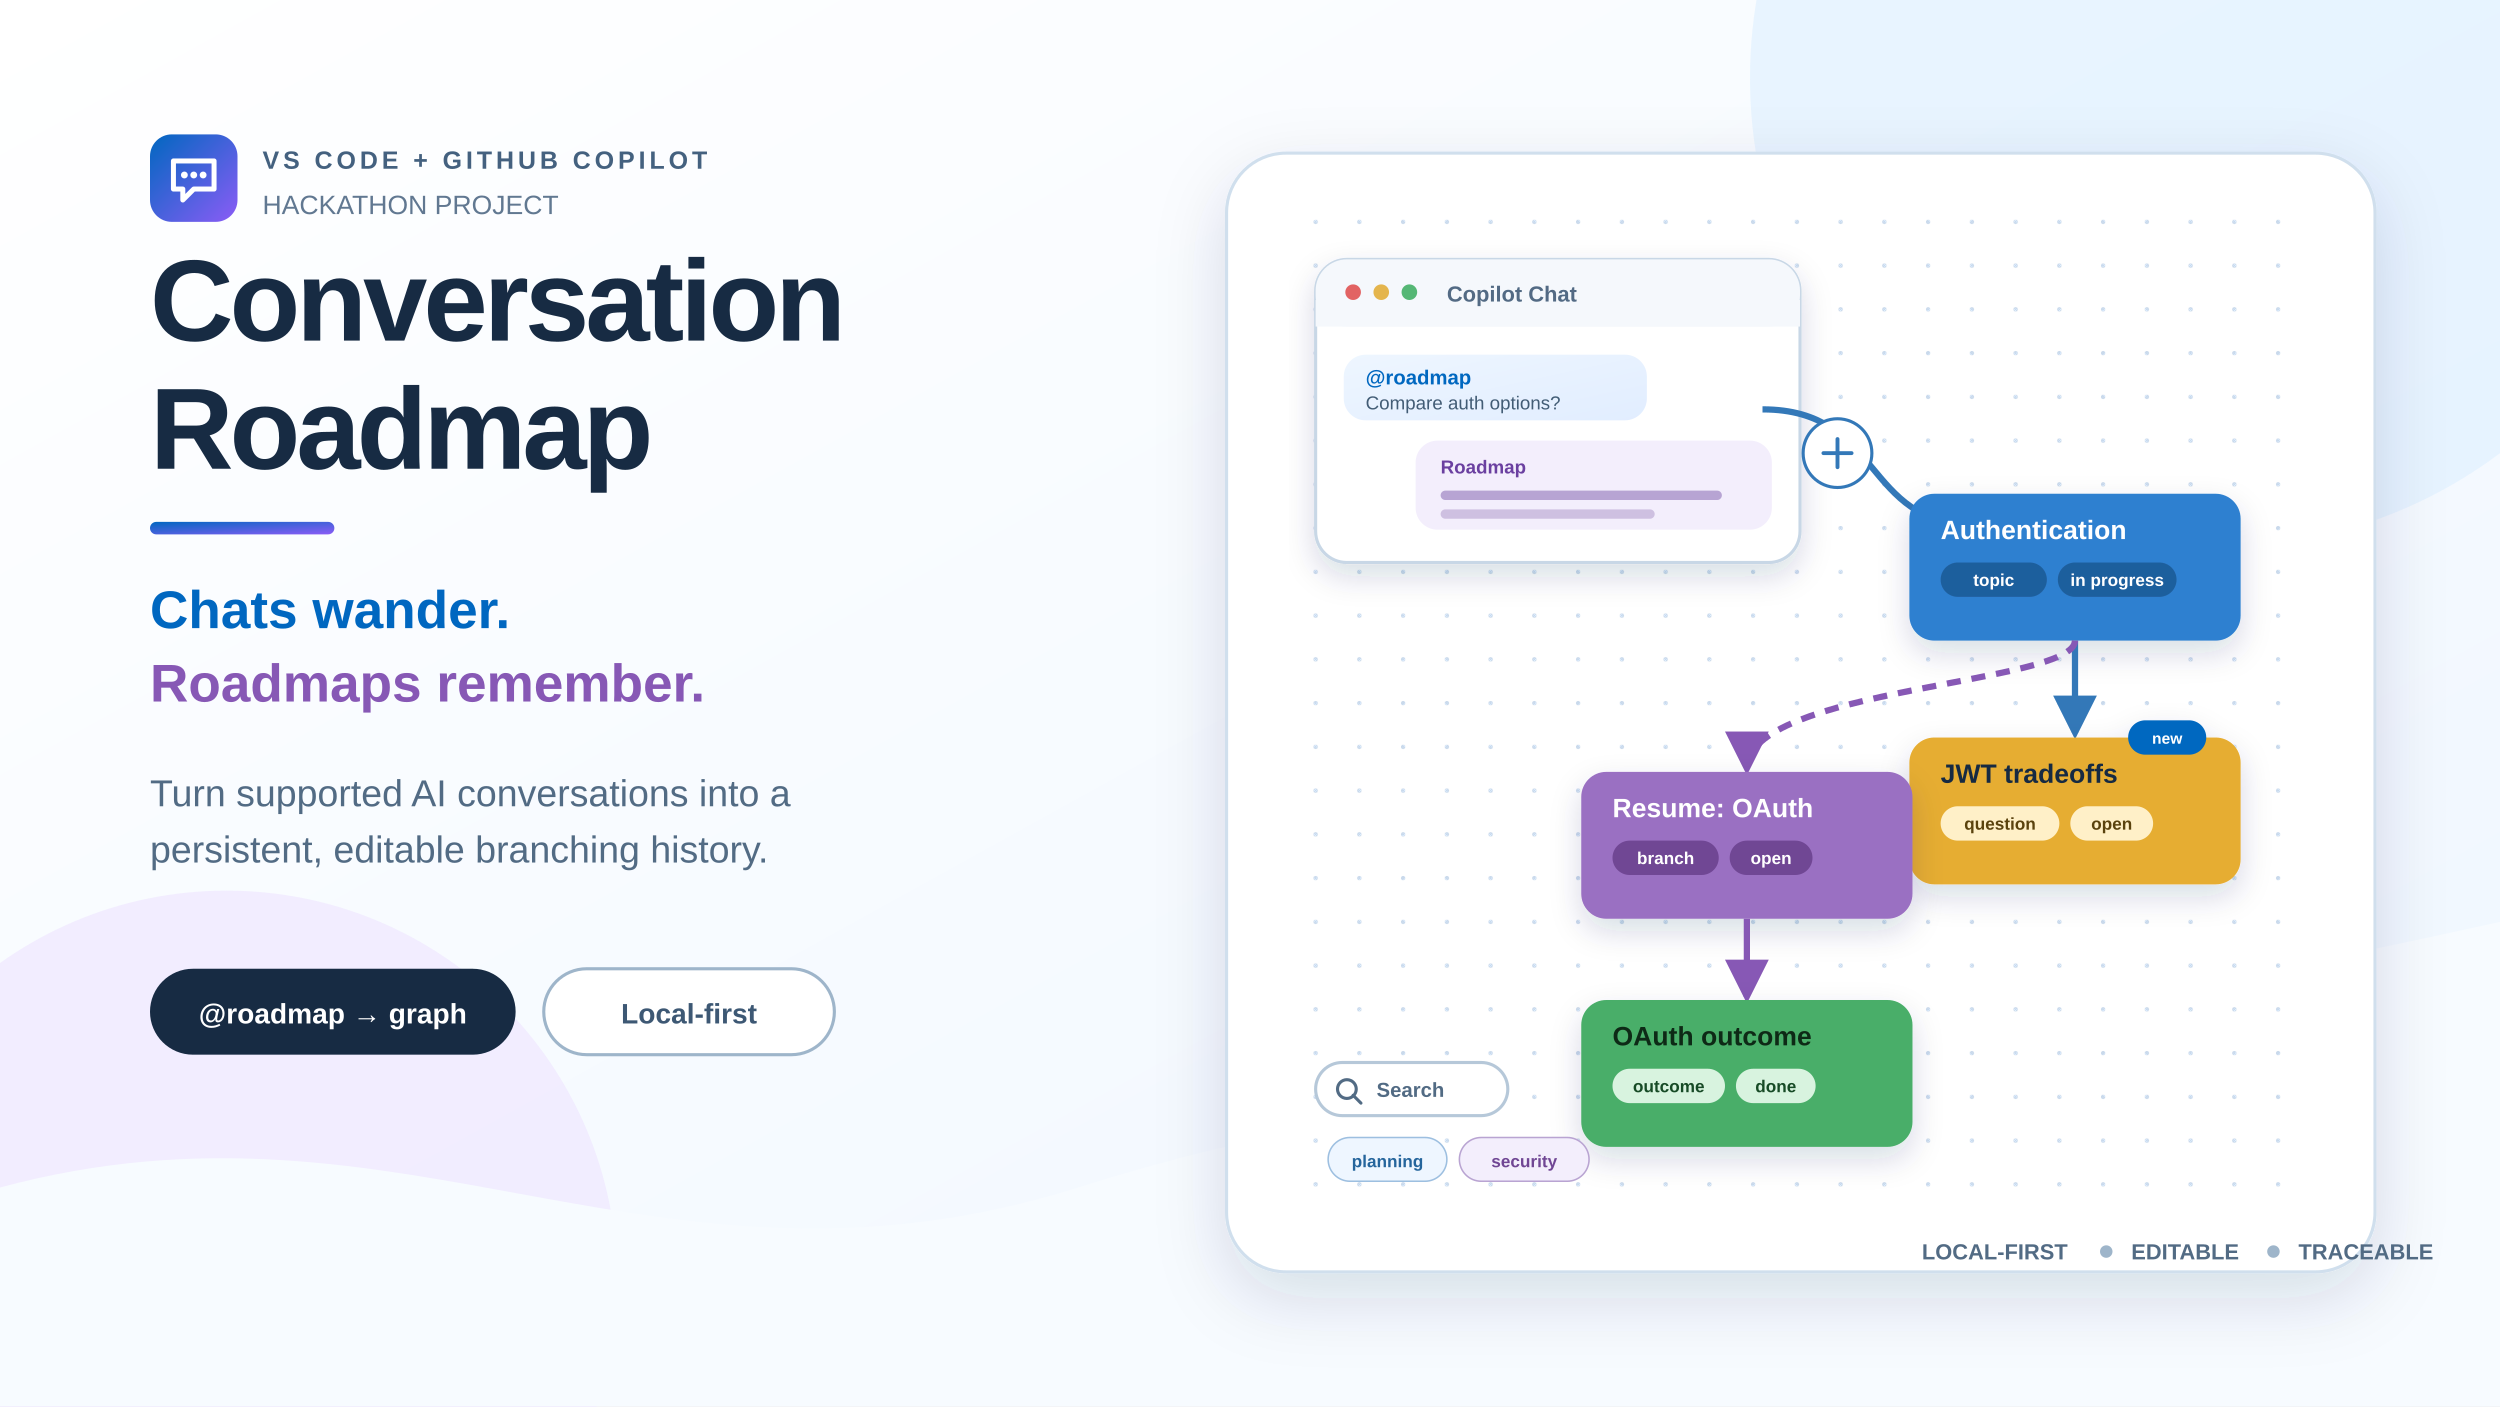
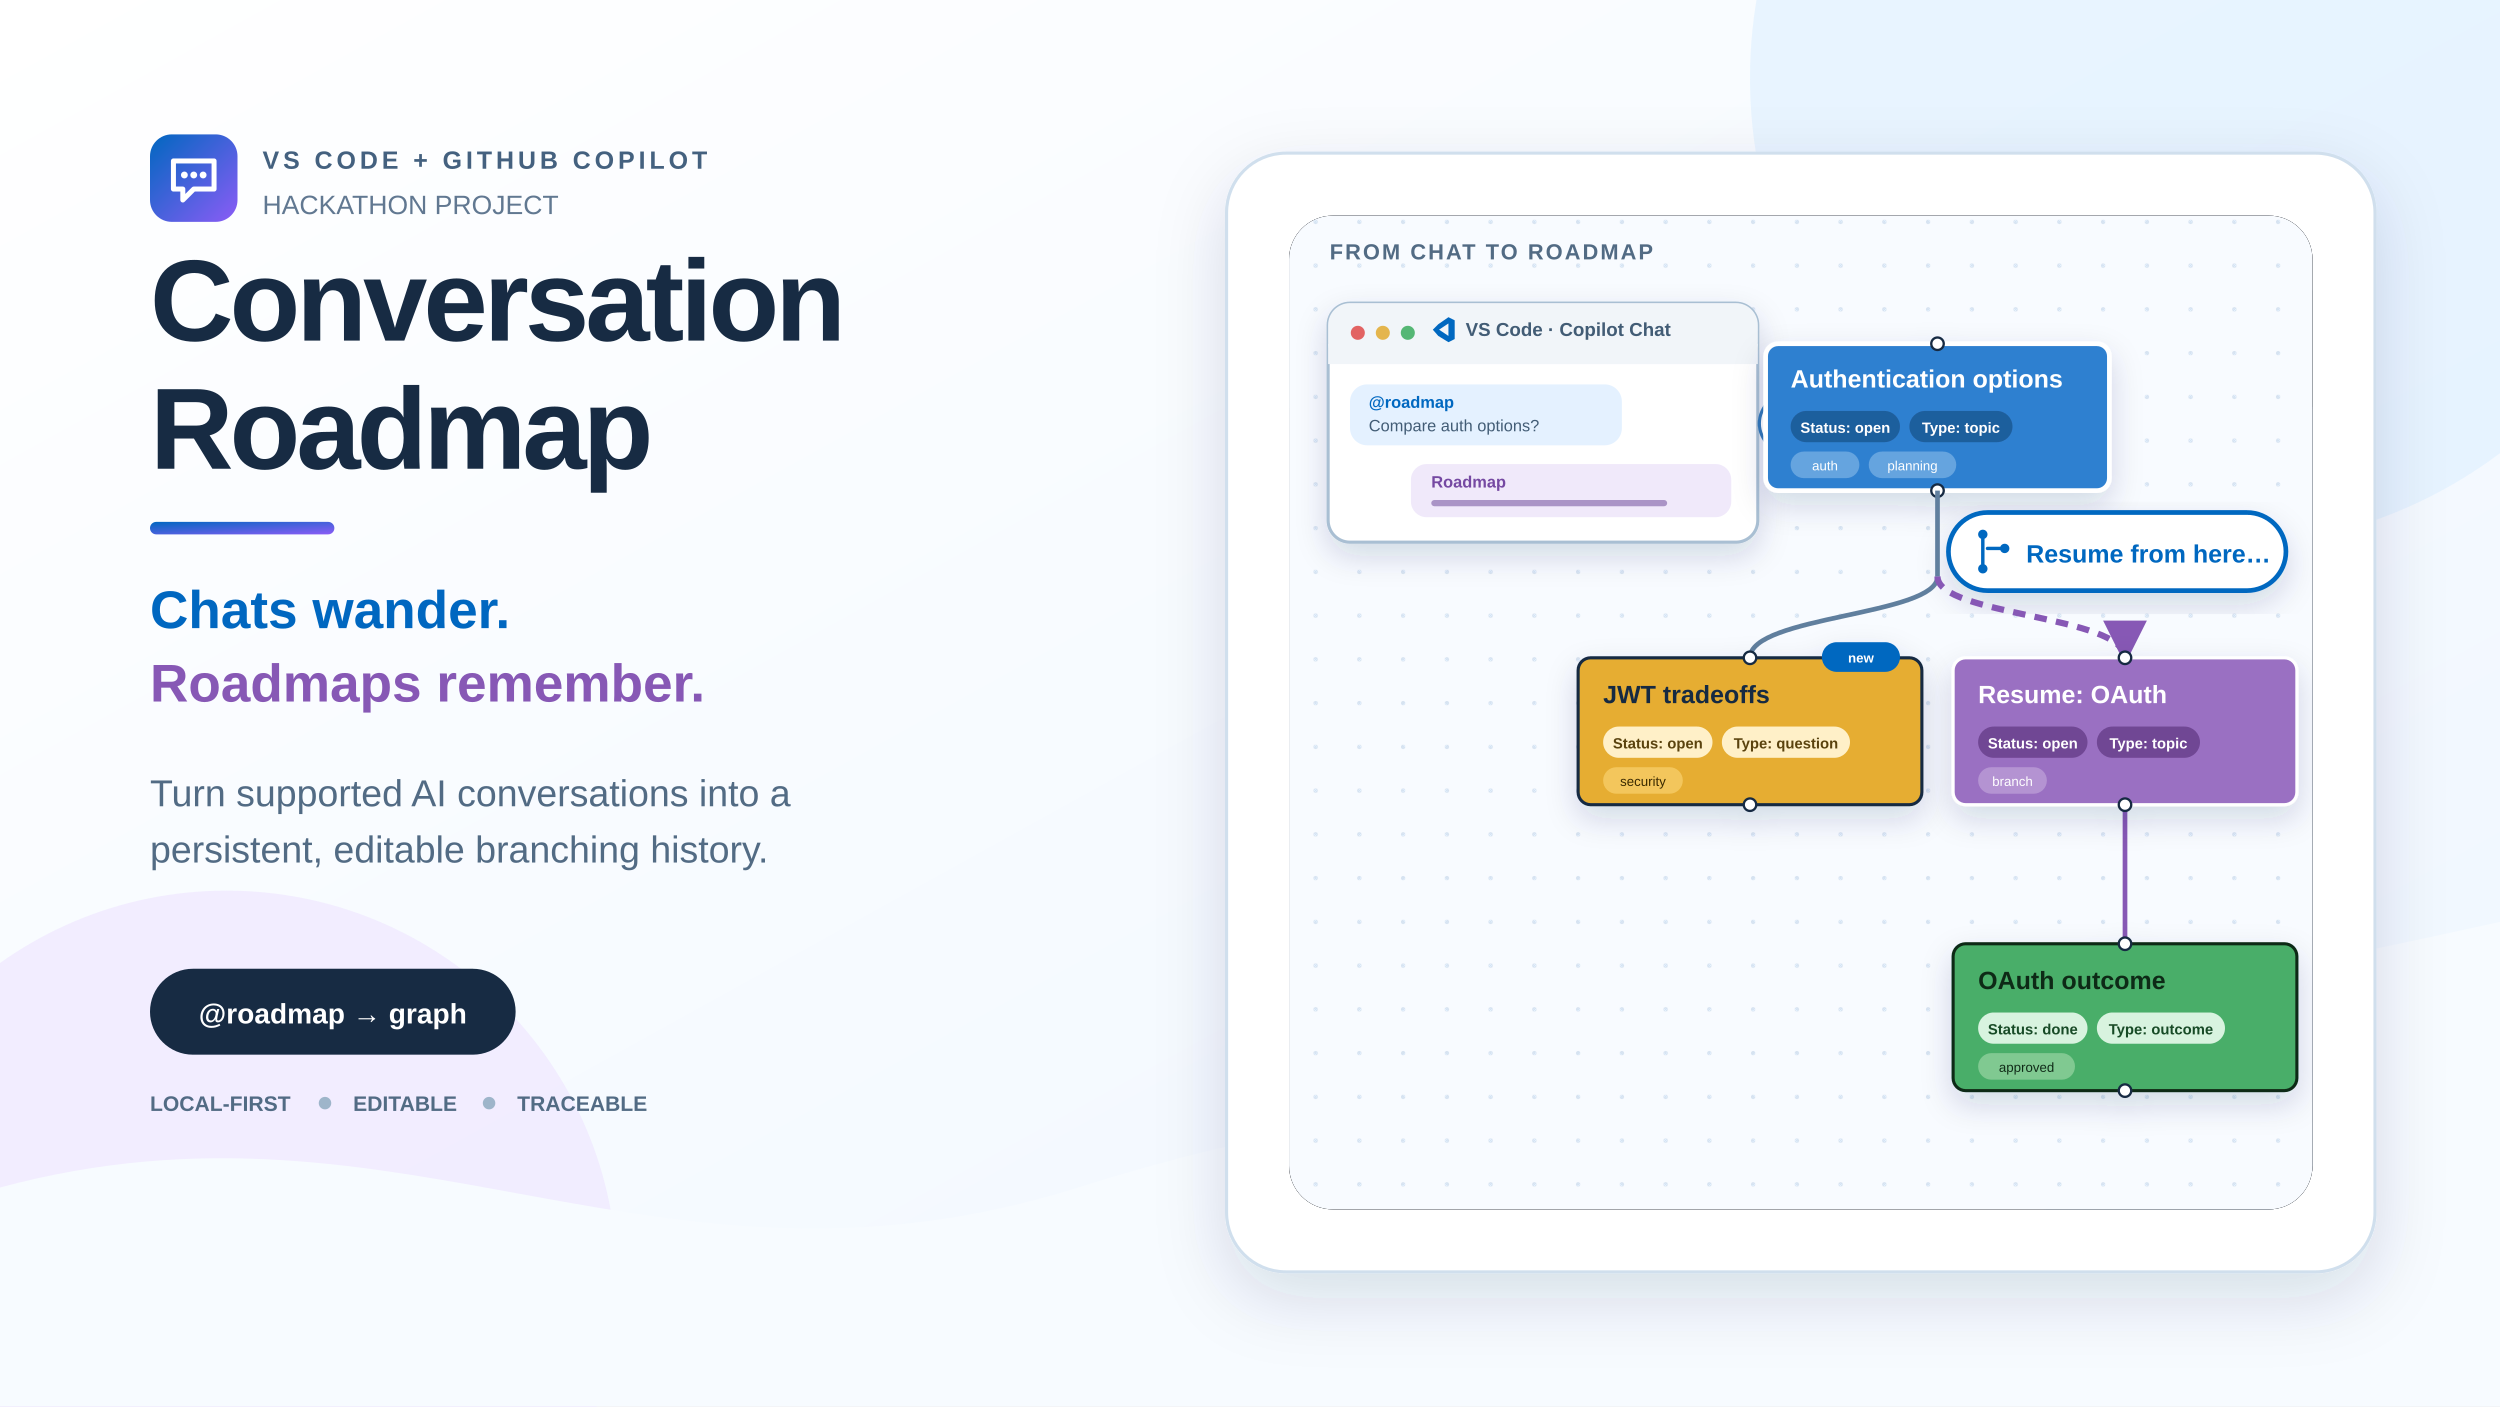
<svg xmlns="http://www.w3.org/2000/svg" width="1600" height="900" viewBox="0 0 1600 900" role="img" aria-labelledby="cover-title cover-description">
  <defs>
    <linearGradient id="background" x1="0" y1="0" x2="1" y2="1">
      <stop offset="0" stop-color="#ffffff" />
      <stop offset="1" stop-color="#eef6ff" />
    </linearGradient>
    <linearGradient id="brand" x1="0" y1="0" x2="1" y2="1">
      <stop offset="0" stop-color="#0067c0" />
      <stop offset="1" stop-color="#8b5cf6" />
    </linearGradient>
    <linearGradient id="chatBubble" x1="0" y1="0" x2="1" y2="1">
      <stop offset="0" stop-color="#eef6ff" />
      <stop offset="1" stop-color="#e1edff" />
    </linearGradient>
    <filter id="shadow" x="-30%" y="-30%" width="160%" height="160%">
      <feDropShadow dx="0" dy="16" stdDeviation="22" flood-color="#16375b" flood-opacity="0.14" />
    </filter>
    <filter id="cardShadow" x="-30%" y="-30%" width="160%" height="160%">
      <feDropShadow dx="0" dy="8" stdDeviation="10" flood-color="#16375b" flood-opacity="0.16" />
    </filter>
    <marker id="arrow-blue" viewBox="0 0 10 10" refX="8.5" refY="5" markerWidth="7" markerHeight="7" orient="auto-start-reverse">
      <path d="M 0 0 L 10 5 L 0 10 z" fill="#3378b8" />
    </marker>
    <marker id="arrow-purple" viewBox="0 0 10 10" refX="8.5" refY="5" markerWidth="7" markerHeight="7" orient="auto-start-reverse">
      <path d="M 0 0 L 10 5 L 0 10 z" fill="#8758b5" />
    </marker>
    <pattern id="dots" width="28" height="28" patternUnits="userSpaceOnUse">
      <circle cx="2" cy="2" r="1.4" fill="#c9d9eb" />
    </pattern>
    <clipPath id="rightPanelClip">
      <rect x="825" y="138" width="655" height="636" rx="28" />
    </clipPath>
  </defs>
  <rect width="1600" height="900" fill="url(#background)" />
  <circle cx="1420" cy="50" r="300" fill="#dff0ff" opacity="0.65" />
  <circle cx="145" cy="820" r="250" fill="#efe7ff" opacity="0.7" />
  <path d="M0 760 C260 690 420 845 690 760 C920 687 1080 705 1600 590 L1600 900 L0 900Z" fill="#f7fbff" />
  <g transform="translate(96 86)">
    <rect x="0" y="0" width="56" height="56" rx="14" fill="url(#brand)" />
    <path d="M15 17h26v18H28l-7 7v-7h-6z" fill="none" stroke="#ffffff" stroke-width="3.2" stroke-linejoin="round" />
    <circle cx="22" cy="26" r="2.2" fill="#ffffff" />
    <circle cx="28" cy="26" r="2.2" fill="#ffffff" />
    <circle cx="34" cy="26" r="2.2" fill="#ffffff" />
    <text x="72" y="22" font-family="Segoe UI, Arial, sans-serif" font-size="16" font-weight="700" letter-spacing="2.5" fill="#44617f">VS CODE + GITHUB COPILOT</text>
    <text x="72" y="51" font-family="Segoe UI, Arial, sans-serif" font-size="17" fill="#617891">HACKATHON PROJECT</text>
  </g>
  <g transform="translate(96 218)">
    <text x="0" y="0" font-family="Segoe UI, Arial, sans-serif" font-size="74" font-weight="760" letter-spacing="-2.5" fill="#172b43">Conversation</text>
    <text x="0" y="82" font-family="Segoe UI, Arial, sans-serif" font-size="74" font-weight="760" letter-spacing="-2.5" fill="#172b43">Roadmap</text>
    <rect x="0" y="116" width="118" height="8" rx="4" fill="url(#brand)" />
    <text x="0" y="184" font-family="Segoe UI, Arial, sans-serif" font-size="34" font-weight="650" fill="#0067c0">Chats wander.</text>
    <text x="0" y="231" font-family="Segoe UI, Arial, sans-serif" font-size="34" font-weight="650" fill="#8758b5">Roadmaps remember.</text>
    <text x="0" y="298" font-family="Segoe UI, Arial, sans-serif" font-size="24" fill="#526b84">
      <tspan x="0" dy="0">Turn supported AI conversations into a</tspan>
      <tspan x="0" dy="36">persistent, editable branching history.</tspan>
    </text>
    <g transform="translate(0 402)">
      <rect x="0" y="0" width="234" height="55" rx="27.5" fill="#172b43" />
      <text x="117" y="35" text-anchor="middle" font-family="Segoe UI, Arial, sans-serif" font-size="18" font-weight="650" fill="#ffffff">@roadmap → graph</text>
-       <rect x="252" y="0" width="186" height="55" rx="27.5" fill="#ffffff" stroke="#9eb5ca" stroke-width="2" />
-       <text x="345" y="35" text-anchor="middle" font-family="Segoe UI, Arial, sans-serif" font-size="18" font-weight="650" fill="#3d5874">Local-first</text>
+       <g transform="translate(0 91)">
+         <text x="0" y="0" font-family="Segoe UI, Arial, sans-serif" font-size="13.5" font-weight="750" fill="#526b84">LOCAL-FIRST</text>
+         <circle cx="112" cy="-5" r="4" fill="#9eb5ca" />
+         <text x="130" y="0" font-family="Segoe UI, Arial, sans-serif" font-size="13.5" font-weight="750" fill="#526b84">EDITABLE</text>
+         <circle cx="217" cy="-5" r="4" fill="#9eb5ca" />
+         <text x="235" y="0" font-family="Segoe UI, Arial, sans-serif" font-size="13.5" font-weight="750" fill="#526b84">TRACEABLE</text>
+       </g>
    </g>
  </g>
  <g filter="url(#shadow)">
    <rect x="785" y="98" width="735" height="716" rx="38" fill="#ffffff" stroke="#d0dfed" stroke-width="2" />
  </g>
  <g clip-path="url(#rightPanelClip)">
-     <rect x="825" y="138" width="655" height="636" fill="url(#dots)" />
-     <g transform="translate(842 166)" filter="url(#cardShadow)">
-       <rect x="0" y="0" width="310" height="194" rx="20" fill="#ffffff" stroke="#c8d7e6" stroke-width="2" />
-       <rect x="0" y="0" width="310" height="43" rx="20" fill="#f5f8fc" />
-       <rect x="0" y="26" width="310" height="17" fill="#f5f8fc" />
-       <circle cx="24" cy="21" r="5" fill="#e26363" />
-       <circle cx="42" cy="21" r="5" fill="#e4b54d" />
-       <circle cx="60" cy="21" r="5" fill="#55b774" />
-       <text x="84" y="27" font-family="Segoe UI, Arial, sans-serif" font-size="14" font-weight="600" fill="#526b84">Copilot Chat</text>
-       <rect x="18" y="61" width="194" height="42" rx="14" fill="url(#chatBubble)" />
-       <text x="32" y="80" font-family="Segoe UI, Arial, sans-serif" font-size="13" font-weight="650" fill="#0067c0">@roadmap</text>
-       <text x="32" y="96" font-family="Segoe UI, Arial, sans-serif" font-size="12" fill="#425c75">Compare auth options?</text>
-       <rect x="64" y="116" width="228" height="57" rx="14" fill="#f3eefc" />
-       <text x="80" y="137" font-family="Segoe UI, Arial, sans-serif" font-size="12" font-weight="650" fill="#6b3fa0">Roadmap</text>
-       <rect x="80" y="148" width="180" height="6" rx="3" fill="#b7a4d3" />
-       <rect x="80" y="160" width="137" height="6" rx="3" fill="#cec0e1" />
-     </g>
-     <path d="M1128 262 C1205 262 1192 336 1264 336" fill="none" stroke="#3378b8" stroke-width="4" marker-end="url(#arrow-blue)" />
-     <circle cx="1176" cy="290" r="22" fill="#ffffff" stroke="#3378b8" stroke-width="2" />
-     <path d="M1167 290h18M1176 281v18" stroke="#3378b8" stroke-width="2.5" stroke-linecap="round" />
-     <g filter="url(#cardShadow)">
-       <rect x="1222" y="316" width="212" height="94" rx="16" fill="#2f80d0" />
-       <text x="1242" y="345" font-family="Segoe UI, Arial, sans-serif" font-size="17" font-weight="700" fill="#ffffff">Authentication</text>
-       <rect x="1242" y="360" width="68" height="22" rx="11" fill="#1f5e9d" />
-       <text x="1276" y="375" text-anchor="middle" font-family="Segoe UI, Arial, sans-serif" font-size="11" font-weight="650" fill="#ffffff">topic</text>
-       <rect x="1317" y="360" width="76" height="22" rx="11" fill="#1f5e9d" />
-       <text x="1355" y="375" text-anchor="middle" font-family="Segoe UI, Arial, sans-serif" font-size="11" font-weight="650" fill="#ffffff">in progress</text>
-     </g>
-     <path d="M1328 410 L1328 469" fill="none" stroke="#3378b8" stroke-width="4" marker-end="url(#arrow-blue)" />
-     <path d="M1328 410 C1328 438 1118 440 1118 492" fill="none" stroke="#8758b5" stroke-width="4" stroke-dasharray="9 7" marker-end="url(#arrow-purple)" />
-     <g filter="url(#cardShadow)">
-       <rect x="1222" y="472" width="212" height="94" rx="16" fill="#e6ad31" />
-       <rect x="1362" y="461" width="50" height="22" rx="11" fill="#0067c0" />
-       <text x="1387" y="476" text-anchor="middle" font-family="Segoe UI, Arial, sans-serif" font-size="10" font-weight="700" fill="#ffffff">new</text>
-       <text x="1242" y="501" font-family="Segoe UI, Arial, sans-serif" font-size="17" font-weight="700" fill="#172b43">JWT tradeoffs</text>
-       <rect x="1242" y="516" width="76" height="22" rx="11" fill="#fff0c8" />
-       <text x="1280" y="531" text-anchor="middle" font-family="Segoe UI, Arial, sans-serif" font-size="11" font-weight="650" fill="#5a430f">question</text>
-       <rect x="1325" y="516" width="53" height="22" rx="11" fill="#fff0c8" />
-       <text x="1351.5" y="531" text-anchor="middle" font-family="Segoe UI, Arial, sans-serif" font-size="11" font-weight="650" fill="#5a430f">open</text>
-     </g>
-     <g filter="url(#cardShadow)">
-       <rect x="1012" y="494" width="212" height="94" rx="16" fill="#9a70c2" />
-       <text x="1032" y="523" font-family="Segoe UI, Arial, sans-serif" font-size="17" font-weight="700" fill="#ffffff">Resume: OAuth</text>
-       <rect x="1032" y="538" width="68" height="22" rx="11" fill="#704694" />
-       <text x="1066" y="553" text-anchor="middle" font-family="Segoe UI, Arial, sans-serif" font-size="11" font-weight="650" fill="#ffffff">branch</text>
-       <rect x="1107" y="538" width="53" height="22" rx="11" fill="#704694" />
-       <text x="1133.5" y="553" text-anchor="middle" font-family="Segoe UI, Arial, sans-serif" font-size="11" font-weight="650" fill="#ffffff">open</text>
-     </g>
-     <path d="M1118 588 L1118 638" fill="none" stroke="#8758b5" stroke-width="4" marker-end="url(#arrow-purple)" />
-     <g filter="url(#cardShadow)">
-       <rect x="1012" y="640" width="212" height="94" rx="16" fill="#49ae69" />
-       <text x="1032" y="669" font-family="Segoe UI, Arial, sans-serif" font-size="17" font-weight="700" fill="#102b18">OAuth outcome</text>
-       <rect x="1032" y="684" width="72" height="22" rx="11" fill="#d8f3df" />
-       <text x="1068" y="699" text-anchor="middle" font-family="Segoe UI, Arial, sans-serif" font-size="11" font-weight="650" fill="#194b27">outcome</text>
-       <rect x="1111" y="684" width="51" height="22" rx="11" fill="#d8f3df" />
-       <text x="1136.5" y="699" text-anchor="middle" font-family="Segoe UI, Arial, sans-serif" font-size="11" font-weight="650" fill="#194b27">done</text>
-     </g>
-     <g transform="translate(842 680)">
-       <rect x="0" y="0" width="123" height="34" rx="17" fill="#ffffff" stroke="#b6c8d9" stroke-width="2" />
-       <circle cx="20" cy="17" r="6" fill="none" stroke="#526b84" stroke-width="2" />
-       <path d="M24 21l5 5" stroke="#526b84" stroke-width="2" stroke-linecap="round" />
-       <text x="39" y="22" font-family="Segoe UI, Arial, sans-serif" font-size="13" font-weight="600" fill="#526b84">Search</text>
-     </g>
-     <g transform="translate(850 728)">
-       <rect x="0" y="0" width="76" height="28" rx="14" fill="#eef6ff" stroke="#9dbfe0" />
-       <text x="38" y="19" text-anchor="middle" font-family="Segoe UI, Arial, sans-serif" font-size="11" font-weight="650" fill="#25659c">planning</text>
-       <rect x="84" y="0" width="83" height="28" rx="14" fill="#f3eefc" stroke="#b9a4d2" />
-       <text x="125.5" y="19" text-anchor="middle" font-family="Segoe UI, Arial, sans-serif" font-size="11" font-weight="650" fill="#704694">security</text>
-     </g>
-   </g>
-   <g transform="translate(1230 806)">
-     <text x="0" y="0" font-family="Segoe UI, Arial, sans-serif" font-size="14" font-weight="650" fill="#526b84">LOCAL-FIRST</text>
-     <circle cx="118" cy="-5" r="4" fill="#9eb5ca" />
-     <text x="134" y="0" font-family="Segoe UI, Arial, sans-serif" font-size="14" font-weight="650" fill="#526b84">EDITABLE</text>
-     <circle cx="225" cy="-5" r="4" fill="#9eb5ca" />
-     <text x="241" y="0" font-family="Segoe UI, Arial, sans-serif" font-size="14" font-weight="650" fill="#526b84">TRACEABLE</text>
+     <rect x="825" y="138" width="655" height="636" fill="#171b22" />
+     <rect x="825" y="138" width="655" height="48" fill="#1f242d" />
+     <rect x="840" y="149" width="84" height="27" rx="4" fill="#0e639c" />
+     <text x="882" y="167" text-anchor="middle" font-family="Segoe UI, Arial, sans-serif" font-size="11" font-weight="650" fill="#ffffff">Graph view</text>
+     <rect x="932" y="149" width="82" height="27" rx="4" fill="#2b313b" stroke="#718096" />
+     <text x="973" y="167" text-anchor="middle" font-family="Segoe UI, Arial, sans-serif" font-size="11" fill="#f3f5f7">Outline view</text>
+     <rect x="1022" y="149" width="102" height="27" rx="4" fill="#2b313b" stroke="#718096" />
+     <text x="1073" y="167" text-anchor="middle" font-family="Segoe UI, Arial, sans-serif" font-size="11" fill="#f3f5f7">Session transcript</text>
+     <rect x="1133" y="149" width="28" height="27" rx="4" fill="#2b313b" stroke="#718096" />
+     <path d="M1141 156h12l-4.5 5v6l-3 1.5V161Z" fill="none" stroke="#d9e3ee" stroke-width="1.3" stroke-linejoin="round" />
+     <path d="M1437 155h12M1440 158l1 11h6l1-11M1442 152h4" fill="none" stroke="#ff8d86" stroke-width="1.2" stroke-linecap="round" />
+     <rect x="1372" y="149" width="48" height="27" rx="4" fill="#2b313b" opacity="0.55" />
+     <text x="1396" y="167" text-anchor="middle" font-family="Segoe UI, Arial, sans-serif" font-size="10" fill="#9aa7b5">Undo</text>
+     <rect x="1427" y="149" width="48" height="27" rx="4" fill="none" />
+     <rect x="825" y="186" width="655" height="75" fill="#151920" stroke="#3b4552" />
+     <rect x="838" y="197" width="390" height="24" rx="3" fill="#202630" stroke="#6f7e90" />
+     <text x="849" y="213" font-family="Segoe UI, Arial, sans-serif" font-size="10" fill="#8f9cab">Search titles, summaries, notes, tags, and transcript…</text>
+     <text x="1445" y="213" text-anchor="end" font-family="Segoe UI, Arial, sans-serif" font-size="10" fill="#aeb9c5">5 / 5 nodes</text>
+     <rect x="838" y="229" width="112" height="22" rx="3" fill="#1c2129" stroke="#647184" />
+     <text x="849" y="244" font-family="Segoe UI, Arial, sans-serif" font-size="9" fill="#e3e8ee">Type  □ topic  □ task</text>
+     <rect x="958" y="229" width="130" height="22" rx="3" fill="#1c2129" stroke="#647184" />
+     <text x="969" y="244" font-family="Segoe UI, Arial, sans-serif" font-size="9" fill="#e3e8ee">Status  □ open  □ done</text>
+     <rect x="1096" y="229" width="108" height="22" rx="3" fill="#1c2129" stroke="#647184" />
+     <text x="1107" y="244" font-family="Segoe UI, Arial, sans-serif" font-size="9" fill="#e3e8ee">Tags  security  auth</text>
+     <rect x="1212" y="229" width="92" height="22" rx="3" fill="#1c2129" stroke="#647184" />
+     <text x="1223" y="244" font-family="Segoe UI, Arial, sans-serif" font-size="9" fill="#e3e8ee">Show  □ new</text>
+     <rect x="825" y="261" width="484" height="513" fill="#171b22" />
+     <rect x="825" y="261" width="484" height="513" fill="url(#dots)" opacity="0.28" />
+     <rect x="1309" y="261" width="171" height="513" fill="#1d222a" stroke="#566274" />
+     <g transform="translate(838 269)" filter="url(#cardShadow)">
+       <rect x="0" y="0" width="245" height="126" rx="10" fill="#252b34" stroke="#7f8da0" stroke-width="1.7" />
+       <rect x="0" y="0" width="245" height="32" rx="10" fill="#303742" />
+       <rect x="0" y="22" width="245" height="10" fill="#303742" />
+       <g transform="translate(12 7)">
+         <path d="M0 8 3.5 4.5 10 0l4 2v12l-4 2-6.5-4L0 8Zm4 0 6 4V4Z" fill="#4daafc" />
+         <text x="21" y="12" font-family="Segoe UI, Arial, sans-serif" font-size="11.5" font-weight="700" fill="#eef6ff">VS Code · Copilot Chat</text>
+       </g>
+       <rect x="13" y="43" width="157" height="34" rx="9" fill="#173c5e" />
+       <text x="23" y="56" font-family="Segoe UI, Arial, sans-serif" font-size="9.5" font-weight="700" fill="#75beff">@roadmap</text>
+       <text x="23" y="70" font-family="Segoe UI, Arial, sans-serif" font-size="9.5" fill="#eef6ff">Compare auth options?</text>
+       <rect x="52" y="87" width="178" height="27" rx="8" fill="#3b2e4d" />
+       <text x="63" y="100" font-family="Segoe UI, Arial, sans-serif" font-size="9.5" font-weight="700" fill="#c79cff">Roadmap</text>
+       <rect x="63" y="106" width="137" height="4" rx="2" fill="#9b87b8" />
+     </g>
+     <path d="M960 395 C960 403 1038 397 1065 408" fill="none" stroke="#4daafc" stroke-width="3" marker-end="url(#arrow-blue)" />
+     <path d="M1065 494 L1065 510" fill="none" stroke="#9eb0c2" stroke-width="3" />
+     <path d="M1065 510 C1065 523 950 523 950 535" fill="none" stroke="#9eb0c2" stroke-width="3" />
+     <path d="M1065 510 C1065 523 1180 523 1180 535" fill="none" stroke="#c18ce6" stroke-width="3" stroke-dasharray="7 5" />
+     <path d="M1180 619 L1180 665" fill="none" stroke="#c18ce6" stroke-width="3" />
+     <g filter="url(#cardShadow)">
+       <rect x="955" y="410" width="220" height="84" rx="7" fill="#2f80d0" stroke="#ffffff" stroke-width="2" />
+       <circle cx="1065" cy="410" r="4" fill="#171b22" stroke="#ffffff" stroke-width="1.5" />
+       <circle cx="1065" cy="494" r="4" fill="#171b22" stroke="#ffffff" stroke-width="1.5" />
+       <text x="970" y="436" font-family="Segoe UI, Arial, sans-serif" font-size="15" font-weight="700" fill="#ffffff">Authentication options</text>
+       <rect x="970" y="450" width="66" height="19" rx="9.5" fill="#1f5e9d" />
+       <text x="1003" y="463" text-anchor="middle" font-family="Segoe UI, Arial, sans-serif" font-size="9.5" font-weight="650" fill="#ffffff">Status: open</text>
+       <rect x="1042" y="450" width="62" height="19" rx="9.5" fill="#1f5e9d" />
+       <text x="1073" y="463" text-anchor="middle" font-family="Segoe UI, Arial, sans-serif" font-size="9.5" font-weight="650" fill="#ffffff">Type: topic</text>
+       <rect x="970" y="472" width="43" height="16" rx="8" fill="#5e9ddd" />
+       <text x="991.5" y="483" text-anchor="middle" font-family="Segoe UI, Arial, sans-serif" font-size="8.5" fill="#ffffff">auth</text>
+       <rect x="1018" y="472" width="54" height="16" rx="8" fill="#5e9ddd" />
+       <text x="1045" y="483" text-anchor="middle" font-family="Segoe UI, Arial, sans-serif" font-size="8.5" fill="#ffffff">planning</text>
+     </g>
+     <g filter="url(#cardShadow)">
+       <rect x="840" y="535" width="220" height="84" rx="7" fill="#e6ad31" stroke="#172b43" stroke-width="2" />
+       <circle cx="950" cy="535" r="4" fill="#171b22" stroke="#ffffff" stroke-width="1.5" />
+       <circle cx="950" cy="619" r="4" fill="#171b22" stroke="#ffffff" stroke-width="1.5" />
+       <rect x="997" y="525" width="49" height="18" rx="9" fill="#0067c0" />
+       <text x="1021.5" y="537.5" text-anchor="middle" font-family="Segoe UI, Arial, sans-serif" font-size="8.5" font-weight="700" fill="#ffffff">new</text>
+       <text x="855" y="561" font-family="Segoe UI, Arial, sans-serif" font-size="15" font-weight="700" fill="#172b43">JWT tradeoffs</text>
+       <rect x="855" y="575" width="68" height="19" rx="9.5" fill="#fff0c8" />
+       <text x="889" y="588" text-anchor="middle" font-family="Segoe UI, Arial, sans-serif" font-size="9.5" font-weight="650" fill="#5a430f">Status: open</text>
+       <rect x="929" y="575" width="79" height="19" rx="9.5" fill="#fff0c8" />
+       <text x="968.5" y="588" text-anchor="middle" font-family="Segoe UI, Arial, sans-serif" font-size="9.5" font-weight="650" fill="#5a430f">Type: question</text>
+       <rect x="855" y="597" width="49" height="16" rx="8" fill="#f3c65b" />
+       <text x="879.5" y="608" text-anchor="middle" font-family="Segoe UI, Arial, sans-serif" font-size="8.5" fill="#392900">security</text>
+     </g>
+     <g filter="url(#cardShadow)">
+       <rect x="1070" y="535" width="220" height="84" rx="7" fill="#9a70c2" stroke="#ffffff" stroke-width="2" />
+       <circle cx="1180" cy="535" r="4" fill="#171b22" stroke="#ffffff" stroke-width="1.5" />
+       <circle cx="1180" cy="619" r="4" fill="#171b22" stroke="#ffffff" stroke-width="1.5" />
+       <text x="1085" y="561" font-family="Segoe UI, Arial, sans-serif" font-size="15" font-weight="700" fill="#ffffff">Resume: OAuth</text>
+       <rect x="1085" y="575" width="68" height="19" rx="9.5" fill="#704694" />
+       <text x="1119" y="588" text-anchor="middle" font-family="Segoe UI, Arial, sans-serif" font-size="9.5" font-weight="650" fill="#ffffff">Status: open</text>
+       <rect x="1159" y="575" width="67" height="19" rx="9.5" fill="#704694" />
+       <text x="1192.5" y="588" text-anchor="middle" font-family="Segoe UI, Arial, sans-serif" font-size="9.5" font-weight="650" fill="#ffffff">Type: topic</text>
+       <rect x="1085" y="597" width="42" height="16" rx="8" fill="#b493d2" />
+       <text x="1106" y="608" text-anchor="middle" font-family="Segoe UI, Arial, sans-serif" font-size="8.5" fill="#ffffff">branch</text>
+     </g>
+     <g filter="url(#cardShadow)">
+       <rect x="1070" y="665" width="220" height="84" rx="7" fill="#49ae69" stroke="#102b18" stroke-width="2" />
+       <circle cx="1180" cy="665" r="4" fill="#171b22" stroke="#ffffff" stroke-width="1.5" />
+       <circle cx="1180" cy="749" r="4" fill="#171b22" stroke="#ffffff" stroke-width="1.5" />
+       <text x="1085" y="691" font-family="Segoe UI, Arial, sans-serif" font-size="15" font-weight="700" fill="#102b18">OAuth outcome</text>
+       <rect x="1085" y="705" width="68" height="19" rx="9.5" fill="#d8f3df" />
+       <text x="1119" y="718" text-anchor="middle" font-family="Segoe UI, Arial, sans-serif" font-size="9.5" font-weight="650" fill="#194b27">Status: done</text>
+       <rect x="1159" y="705" width="79" height="19" rx="9.5" fill="#d8f3df" />
+       <text x="1198.5" y="718" text-anchor="middle" font-family="Segoe UI, Arial, sans-serif" font-size="9.5" font-weight="650" fill="#194b27">Type: outcome</text>
+       <rect x="1085" y="727" width="61" height="16" rx="8" fill="#80c991" />
+       <text x="1115.5" y="738" text-anchor="middle" font-family="Segoe UI, Arial, sans-serif" font-size="8.5" fill="#102b18">approved</text>
+     </g>
+     <text x="1324" y="286" font-family="Segoe UI, Arial, sans-serif" font-size="15" font-weight="700" fill="#f4f6f8">Node details</text>
+     <text x="1324" y="315" font-family="Segoe UI, Arial, sans-serif" font-size="10" fill="#abb8c6">Type</text>
+     <rect x="1324" y="324" width="64" height="25" rx="3" fill="#252b34" stroke="#788697" />
+     <text x="1335" y="341" font-family="Segoe UI, Arial, sans-serif" font-size="10" fill="#f4f6f8">topic</text>
+     <text x="1396" y="315" font-family="Segoe UI, Arial, sans-serif" font-size="10" fill="#abb8c6">Status</text>
+     <rect x="1396" y="324" width="69" height="25" rx="3" fill="#252b34" stroke="#788697" />
+     <text x="1407" y="341" font-family="Segoe UI, Arial, sans-serif" font-size="10" fill="#f4f6f8">open</text>
+     <rect x="1324" y="365" width="141" height="30" rx="4" fill="#0e639c" />
+     <text x="1394.5" y="384" text-anchor="middle" font-family="Segoe UI, Arial, sans-serif" font-size="10.5" font-weight="650" fill="#ffffff">Resume from here…</text>
+     <text x="1324" y="430" font-family="Segoe UI, Arial, sans-serif" font-size="12" font-weight="700" fill="#f4f6f8">Source message</text>
+     <rect x="1324" y="444" width="141" height="142" rx="7" fill="#252b34" stroke="#788697" />
+     <g transform="translate(1334 454)">
+       <path d="M0 8 3.5 4.5 10 0l4 2v12l-4 2-6.5-4L0 8Zm4 0 6 4V4Z" fill="#4daafc" />
+       <text x="20" y="12" font-family="Segoe UI, Arial, sans-serif" font-size="9.5" font-weight="650" fill="#dce8f4">VS Code · Copilot Chat</text>
+     </g>
+     <rect x="1334" y="480" width="117" height="37" rx="8" fill="#173c5e" />
+     <text x="1343" y="494" font-family="Segoe UI, Arial, sans-serif" font-size="8.5" font-weight="700" fill="#75beff">@roadmap</text>
+     <text x="1343" y="508" font-family="Segoe UI, Arial, sans-serif" font-size="8.5" fill="#eef6ff">Compare auth options?</text>
+     <text x="1334" y="537" font-family="Segoe UI, Arial, sans-serif" font-size="8.5" font-weight="700" fill="#c79cff">Response</text>
+     <rect x="1334" y="546" width="111" height="5" rx="2.5" fill="#8694a3" />
+     <rect x="1334" y="558" width="91" height="5" rx="2.5" fill="#697887" />
+     <rect x="1334" y="570" width="102" height="5" rx="2.5" fill="#697887" />
+     <text x="1324" y="620" font-family="Segoe UI, Arial, sans-serif" font-size="10" fill="#abb8c6">Tags</text>
+     <rect x="1324" y="631" width="48" height="20" rx="10" fill="#303945" stroke="#8290a0" />
+     <text x="1348" y="645" text-anchor="middle" font-family="Segoe UI, Arial, sans-serif" font-size="8.5" fill="#f4f6f8">security</text>
+     <rect x="1377" y="631" width="38" height="20" rx="10" fill="#303945" stroke="#8290a0" />
+     <text x="1396" y="645" text-anchor="middle" font-family="Segoe UI, Arial, sans-serif" font-size="8.5" fill="#f4f6f8">auth</text>
+     <rect x="1420" y="631" width="30" height="20" rx="10" fill="#303945" stroke="#8290a0" />
+     <text x="1435" y="645" text-anchor="middle" font-family="Segoe UI, Arial, sans-serif" font-size="8.5" fill="#f4f6f8">+2</text>
+     <g id="simplified-product-scene">
+       <rect x="825" y="138" width="655" height="636" fill="#f8fbff" />
+       <rect x="825" y="138" width="655" height="636" fill="url(#dots)" opacity="0.72" />
+       <text x="851" y="166" font-family="Segoe UI, Arial, sans-serif" font-size="14" font-weight="750" letter-spacing="1.3" fill="#526b84">FROM CHAT TO ROADMAP</text>
+       <g transform="translate(850 194)" filter="url(#cardShadow)">
+         <rect x="0" y="0" width="275" height="153" rx="14" fill="#ffffff" stroke="#a9bfd3" stroke-width="2" />
+         <rect x="0" y="0" width="275" height="39" rx="14" fill="#f1f5f9" />
+         <rect x="0" y="26" width="275" height="13" fill="#f1f5f9" />
+         <circle cx="19" cy="19" r="4.5" fill="#e26363" />
+         <circle cx="35" cy="19" r="4.5" fill="#e4b54d" />
+         <circle cx="51" cy="19" r="4.5" fill="#55b774" />
+         <g transform="translate(67 9)">
+           <path d="M0 8 3.5 4.5 10 0l4 2v12l-4 2-6.5-4L0 8Zm4 0 6 4V4Z" fill="#0067c0" />
+           <text x="21" y="12" font-family="Segoe UI, Arial, sans-serif" font-size="12" font-weight="700" fill="#425c75">VS Code · Copilot Chat</text>
+         </g>
+         <rect x="14" y="52" width="174" height="39" rx="11" fill="#e4f1ff" />
+         <text x="26" y="67" font-family="Segoe UI, Arial, sans-serif" font-size="10.5" font-weight="750" fill="#0067c0">@roadmap</text>
+         <text x="26" y="82" font-family="Segoe UI, Arial, sans-serif" font-size="10.5" fill="#425c75">Compare auth options?</text>
+         <rect x="53" y="103" width="205" height="34" rx="10" fill="#f0e9fa" />
+         <text x="66" y="118" font-family="Segoe UI, Arial, sans-serif" font-size="10.5" font-weight="750" fill="#7548a2">Roadmap</text>
+         <rect x="66" y="126" width="151" height="4" rx="2" fill="#aa94c6" />
+       </g>
+       <path d="M1125 271 C1140 271 1147 271 1165 271" fill="none" stroke="#3378b8" stroke-width="4" marker-end="url(#arrow-blue)" />
+       <circle cx="1145" cy="271" r="19" fill="#ffffff" stroke="#3378b8" stroke-width="2" />
+       <path d="M1137 271h16M1145 263v16" stroke="#3378b8" stroke-width="2.3" stroke-linecap="round" />
+       <g filter="url(#cardShadow)">
+         <rect x="1130" y="220" width="220" height="94" rx="8" fill="#2f80d0" stroke="#ffffff" stroke-width="3" />
+         <circle cx="1240" cy="220" r="4" fill="#ffffff" stroke="#172b43" stroke-width="1.5" />
+         <circle cx="1240" cy="314" r="4" fill="#ffffff" stroke="#172b43" stroke-width="1.5" />
+         <text x="1146" y="248" font-family="Segoe UI, Arial, sans-serif" font-size="16" font-weight="750" fill="#ffffff">Authentication options</text>
+         <rect x="1146" y="263" width="70" height="20" rx="10" fill="#1f5e9d" />
+         <text x="1181" y="277" text-anchor="middle" font-family="Segoe UI, Arial, sans-serif" font-size="9.5" font-weight="650" fill="#ffffff">Status: open</text>
+         <rect x="1222" y="263" width="66" height="20" rx="10" fill="#1f5e9d" />
+         <text x="1255" y="277" text-anchor="middle" font-family="Segoe UI, Arial, sans-serif" font-size="9.5" font-weight="650" fill="#ffffff">Type: topic</text>
+         <rect x="1146" y="289" width="44" height="17" rx="8.5" fill="#65a4df" />
+         <text x="1168" y="301" text-anchor="middle" font-family="Segoe UI, Arial, sans-serif" font-size="8.5" fill="#ffffff">auth</text>
+         <rect x="1196" y="289" width="56" height="17" rx="8.5" fill="#65a4df" />
+         <text x="1224" y="301" text-anchor="middle" font-family="Segoe UI, Arial, sans-serif" font-size="8.5" fill="#ffffff">planning</text>
+       </g>
+       <g filter="url(#cardShadow)">
+         <rect x="1247" y="328" width="216" height="50" rx="25" fill="#ffffff" stroke="#0067c0" stroke-width="3" />
+         <g transform="translate(1264 337)">
+           <circle cx="5" cy="5" r="3" fill="#0067c0" />
+           <circle cx="19" cy="14" r="3" fill="#0067c0" />
+           <circle cx="5" cy="27" r="3" fill="#0067c0" />
+           <path d="M5 8v16M8 14h8" fill="none" stroke="#0067c0" stroke-width="2.2" stroke-linecap="round" />
+         </g>
+         <text x="1375" y="360" text-anchor="middle" font-family="Segoe UI, Arial, sans-serif" font-size="16" font-weight="800" fill="#0067c0">Resume from here…</text>
+       </g>
+       <path d="M1240 314 L1240 369" fill="none" stroke="#607f9e" stroke-width="3" />
+       <path d="M1240 369 C1240 394 1120 394 1120 421" fill="none" stroke="#607f9e" stroke-width="3" />
+       <path d="M1240 369 C1240 394 1360 394 1360 421" fill="none" stroke="#8758b5" stroke-width="4" stroke-dasharray="8 6" marker-end="url(#arrow-purple)" />
+       <path d="M1360 515 L1360 604" fill="none" stroke="#8758b5" stroke-width="3" />
+       <g filter="url(#cardShadow)">
+         <rect x="1010" y="421" width="220" height="94" rx="8" fill="#e6ad31" stroke="#172b43" stroke-width="2" />
+         <circle cx="1120" cy="421" r="4" fill="#ffffff" stroke="#172b43" stroke-width="1.5" />
+         <circle cx="1120" cy="515" r="4" fill="#ffffff" stroke="#172b43" stroke-width="1.5" />
+         <rect x="1166" y="411" width="50" height="19" rx="9.5" fill="#0067c0" />
+         <text x="1191" y="424" text-anchor="middle" font-family="Segoe UI, Arial, sans-serif" font-size="8.5" font-weight="700" fill="#ffffff">new</text>
+         <text x="1026" y="450" font-family="Segoe UI, Arial, sans-serif" font-size="16" font-weight="750" fill="#172b43">JWT tradeoffs</text>
+         <rect x="1026" y="465" width="70" height="20" rx="10" fill="#fff0c8" />
+         <text x="1061" y="479" text-anchor="middle" font-family="Segoe UI, Arial, sans-serif" font-size="9.5" font-weight="650" fill="#5a430f">Status: open</text>
+         <rect x="1102" y="465" width="82" height="20" rx="10" fill="#fff0c8" />
+         <text x="1143" y="479" text-anchor="middle" font-family="Segoe UI, Arial, sans-serif" font-size="9.5" font-weight="650" fill="#5a430f">Type: question</text>
+         <rect x="1026" y="491" width="51" height="17" rx="8.5" fill="#f3c65b" />
+         <text x="1051.5" y="503" text-anchor="middle" font-family="Segoe UI, Arial, sans-serif" font-size="8.5" fill="#392900">security</text>
+       </g>
+       <g filter="url(#cardShadow)">
+         <rect x="1250" y="421" width="220" height="94" rx="8" fill="#9a70c2" stroke="#ffffff" stroke-width="2" />
+         <circle cx="1360" cy="421" r="4" fill="#ffffff" stroke="#172b43" stroke-width="1.5" />
+         <circle cx="1360" cy="515" r="4" fill="#ffffff" stroke="#172b43" stroke-width="1.5" />
+         <text x="1266" y="450" font-family="Segoe UI, Arial, sans-serif" font-size="16" font-weight="750" fill="#ffffff">Resume: OAuth</text>
+         <rect x="1266" y="465" width="70" height="20" rx="10" fill="#704694" />
+         <text x="1301" y="479" text-anchor="middle" font-family="Segoe UI, Arial, sans-serif" font-size="9.5" font-weight="650" fill="#ffffff">Status: open</text>
+         <rect x="1342" y="465" width="66" height="20" rx="10" fill="#704694" />
+         <text x="1375" y="479" text-anchor="middle" font-family="Segoe UI, Arial, sans-serif" font-size="9.5" font-weight="650" fill="#ffffff">Type: topic</text>
+         <rect x="1266" y="491" width="44" height="17" rx="8.5" fill="#b493d2" />
+         <text x="1288" y="503" text-anchor="middle" font-family="Segoe UI, Arial, sans-serif" font-size="8.5" fill="#ffffff">branch</text>
+       </g>
+       <g filter="url(#cardShadow)">
+         <rect x="1250" y="604" width="220" height="94" rx="8" fill="#49ae69" stroke="#102b18" stroke-width="2" />
+         <circle cx="1360" cy="604" r="4" fill="#ffffff" stroke="#172b43" stroke-width="1.5" />
+         <circle cx="1360" cy="698" r="4" fill="#ffffff" stroke="#172b43" stroke-width="1.5" />
+         <text x="1266" y="633" font-family="Segoe UI, Arial, sans-serif" font-size="16" font-weight="750" fill="#102b18">OAuth outcome</text>
+         <rect x="1266" y="648" width="70" height="20" rx="10" fill="#d8f3df" />
+         <text x="1301" y="662" text-anchor="middle" font-family="Segoe UI, Arial, sans-serif" font-size="9.5" font-weight="650" fill="#194b27">Status: done</text>
+         <rect x="1342" y="648" width="82" height="20" rx="10" fill="#d8f3df" />
+         <text x="1383" y="662" text-anchor="middle" font-family="Segoe UI, Arial, sans-serif" font-size="9.5" font-weight="650" fill="#194b27">Type: outcome</text>
+         <rect x="1266" y="674" width="62" height="17" rx="8.5" fill="#80c991" />
+         <text x="1297" y="686" text-anchor="middle" font-family="Segoe UI, Arial, sans-serif" font-size="8.5" fill="#102b18">approved</text>
+       </g>
+     </g>
  </g>
</svg>
